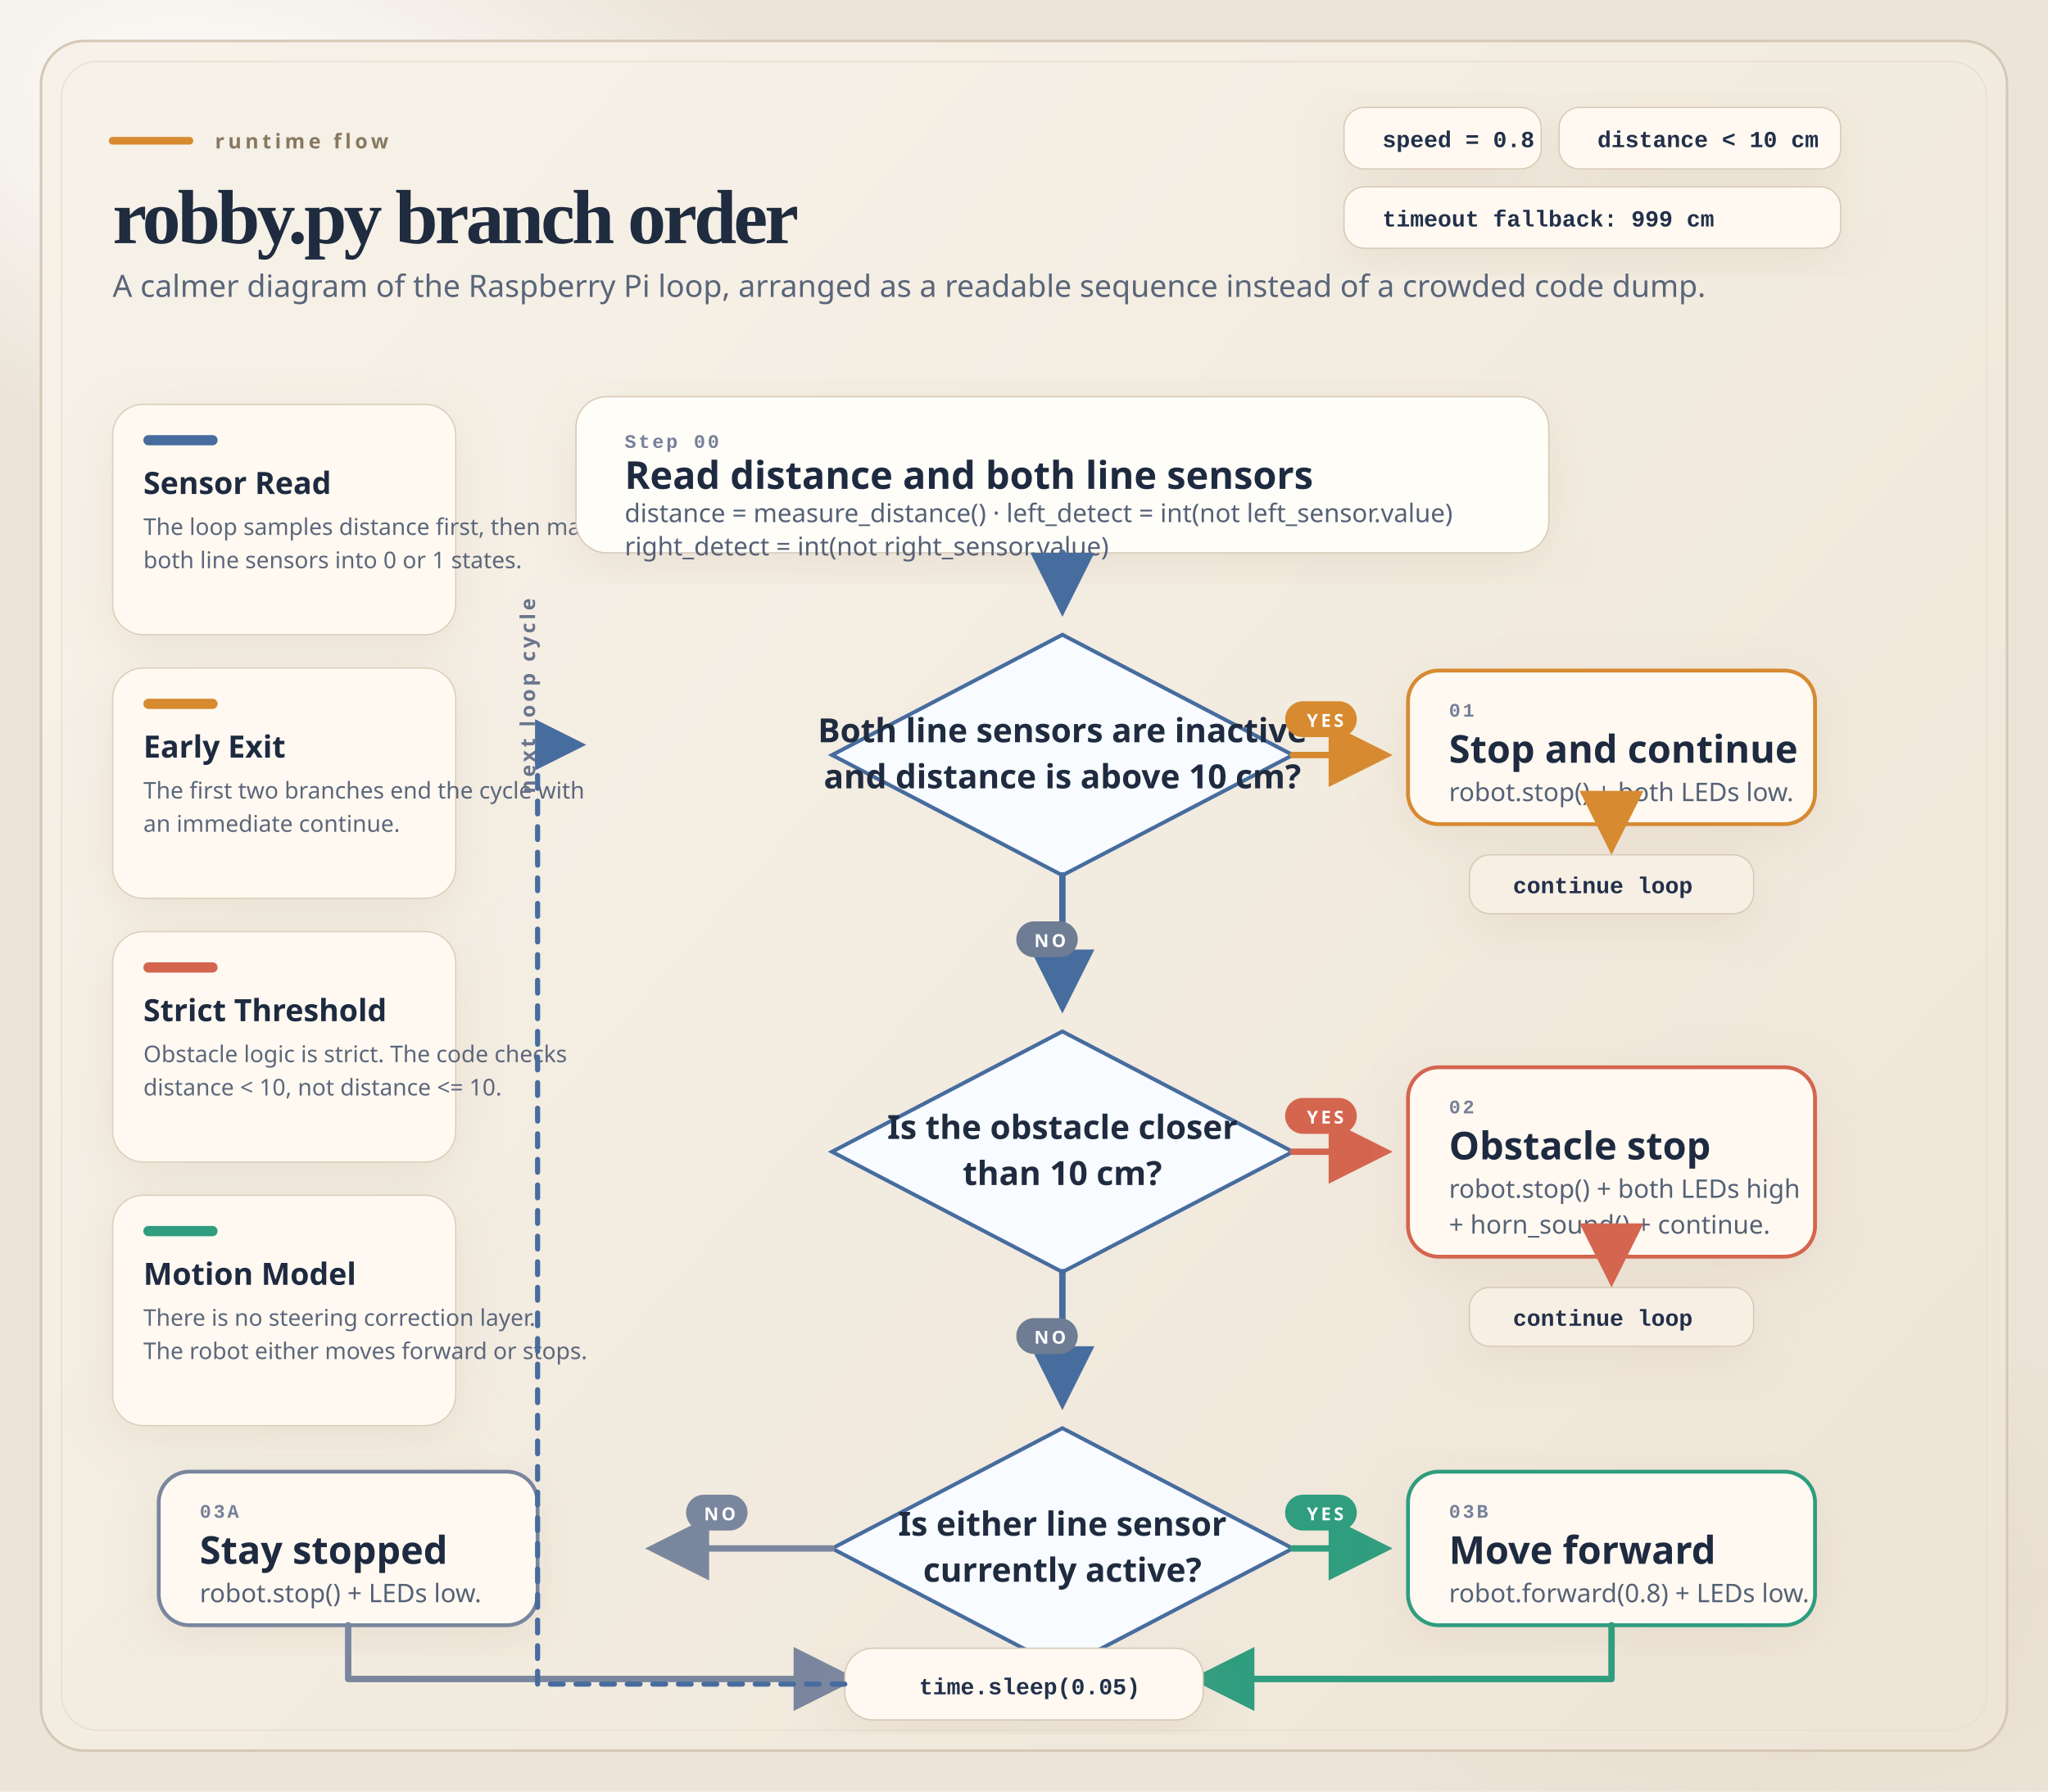
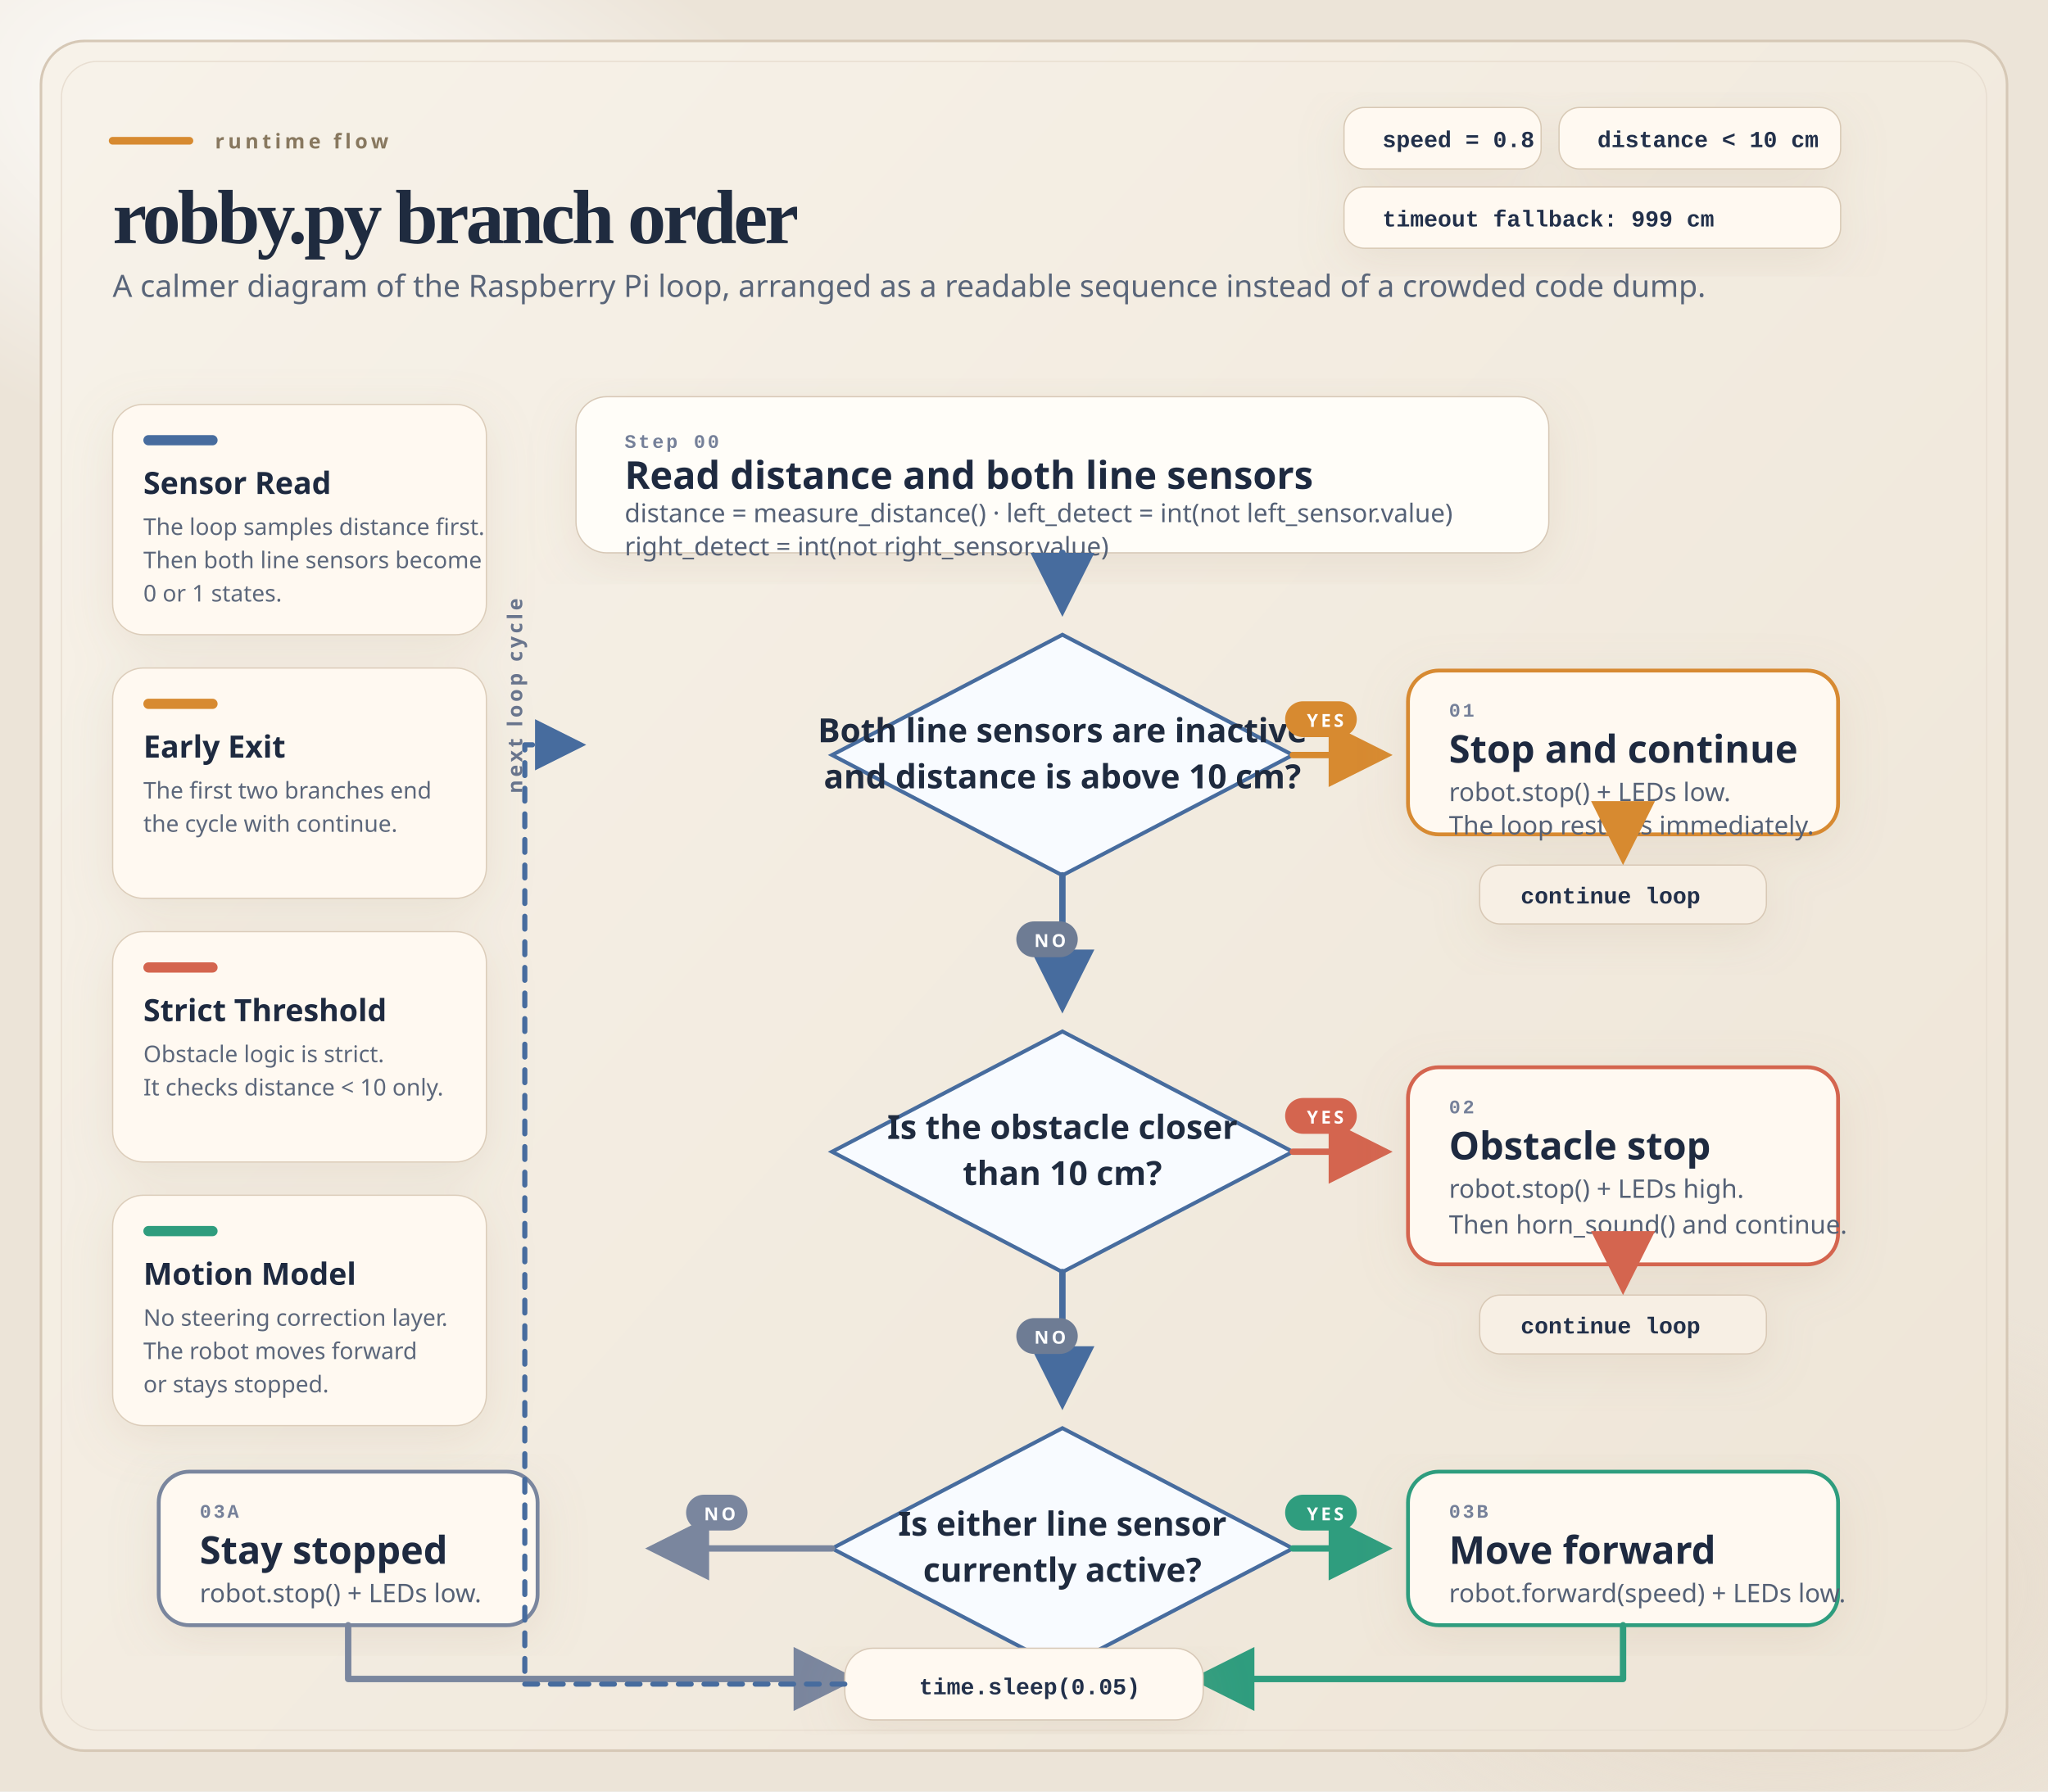
<svg xmlns="http://www.w3.org/2000/svg" width="1600" height="1400" viewBox="0 0 1600 1400" fill="none">
  <defs>
    <linearGradient id="paper" x1="64" y1="54" x2="1518" y2="1346" gradientUnits="userSpaceOnUse">
      <stop stop-color="#F7F2E9" />
      <stop offset="1" stop-color="#EEE5D7" />
    </linearGradient>
    <radialGradient id="washA" cx="0" cy="0" r="1" gradientUnits="userSpaceOnUse" gradientTransform="translate(220 120) rotate(21) scale(520 260)">
      <stop stop-color="#FFFFFF" />
      <stop offset="1" stop-color="#FFFFFF" stop-opacity="0" />
    </radialGradient>
    <radialGradient id="washB" cx="0" cy="0" r="1" gradientUnits="userSpaceOnUse" gradientTransform="translate(1390 1240) rotate(180) scale(380 240)">
      <stop stop-color="#E6DACA" />
      <stop offset="1" stop-color="#E6DACA" stop-opacity="0" />
    </radialGradient>
    <filter id="cardShadow" x="-20%" y="-20%" width="140%" height="140%" color-interpolation-filters="sRGB">
      <feDropShadow dx="0" dy="10" stdDeviation="18" flood-color="#BCA98F" flood-opacity="0.18" />
    </filter>
    <marker id="arrowNavy" viewBox="0 0 10 10" refX="8" refY="5" markerWidth="10" markerHeight="10" orient="auto-start-reverse">
      <path d="M0 0L10 5L0 10V0Z" fill="#476C9E" />
    </marker>
    <marker id="arrowAmber" viewBox="0 0 10 10" refX="8" refY="5" markerWidth="10" markerHeight="10" orient="auto-start-reverse">
      <path d="M0 0L10 5L0 10V0Z" fill="#D78A30" />
    </marker>
    <marker id="arrowCoral" viewBox="0 0 10 10" refX="8" refY="5" markerWidth="10" markerHeight="10" orient="auto-start-reverse">
      <path d="M0 0L10 5L0 10V0Z" fill="#D4654F" />
    </marker>
    <marker id="arrowMint" viewBox="0 0 10 10" refX="8" refY="5" markerWidth="10" markerHeight="10" orient="auto-start-reverse">
      <path d="M0 0L10 5L0 10V0Z" fill="#2F9D7E" />
    </marker>
    <marker id="arrowSlate" viewBox="0 0 10 10" refX="8" refY="5" markerWidth="10" markerHeight="10" orient="auto-start-reverse">
      <path d="M0 0L10 5L0 10V0Z" fill="#7A869E" />
    </marker>
    <style>
      .eyebrow { fill: #88785F; font-family: "Trebuchet MS", "Segoe UI", sans-serif; font-size: 16px; font-weight: 700; letter-spacing: 0.18em; text-transform: uppercase; }
      .title { fill: #1F2B3F; font-family: Georgia, "Times New Roman", serif; font-size: 60px; font-weight: 700; letter-spacing: -0.04em; }
      .subtitle { fill: #596579; font-family: "Trebuchet MS", "Segoe UI", sans-serif; font-size: 24px; }
      .label { fill: #758099; font-family: "Courier New", monospace; font-size: 15px; font-weight: 700; letter-spacing: 0.12em; }
      .cardTitle { fill: #1E2A40; font-family: "Trebuchet MS", "Segoe UI", sans-serif; font-size: 30px; font-weight: 700; }
      .cardBody { fill: #556176; font-family: "Trebuchet MS", "Segoe UI", sans-serif; font-size: 20px; }
      .sideTitle { fill: #1E2A40; font-family: "Trebuchet MS", "Segoe UI", sans-serif; font-size: 24px; font-weight: 700; }
      .sideBody { fill: #5C677B; font-family: "Trebuchet MS", "Segoe UI", sans-serif; font-size: 18px; }
      .diamondText { fill: #1F2B3F; font-family: "Trebuchet MS", "Segoe UI", sans-serif; font-size: 26px; font-weight: 700; text-anchor: middle; }
      .chipText { fill: #22304A; font-family: "Courier New", monospace; font-size: 18px; font-weight: 700; }
      .branch { fill: #FFFFFF; font-family: "Trebuchet MS", "Segoe UI", sans-serif; font-size: 14px; font-weight: 700; letter-spacing: 0.16em; text-transform: uppercase; }
      .loopText { fill: #69758D; font-family: "Trebuchet MS", "Segoe UI", sans-serif; font-size: 16px; font-weight: 700; letter-spacing: 0.15em; text-transform: uppercase; }
    </style>
  </defs>
  <rect width="1600" height="1400" fill="#ECE4D8" />
  <rect width="1600" height="1400" fill="url(#washA)" />
  <rect width="1600" height="1400" fill="url(#washB)" />
  <rect x="32" y="32" width="1536" height="1336" rx="34" fill="url(#paper)" stroke="#D6C8B6" stroke-width="2" />
  <rect x="48" y="48" width="1504" height="1304" rx="28" stroke="#E8DED1" />
  <path d="M88 110H148" stroke="#D78A30" stroke-width="6" stroke-linecap="round" />
  <text x="168" y="116" class="eyebrow">runtime flow</text>
  <text x="88" y="190" class="title">robby.py branch order</text>
  <text x="88" y="232" class="subtitle">A calmer diagram of the Raspberry Pi loop, arranged as a readable sequence instead of a crowded code dump.</text>
  <g filter="url(#cardShadow)">
    <rect x="1050" y="84" width="154" height="48" rx="16" fill="#FFF9F1" stroke="#D8C9B5" />
    <rect x="1218" y="84" width="220" height="48" rx="16" fill="#FFF9F1" stroke="#D8C9B5" />
    <rect x="1050" y="146" width="388" height="48" rx="16" fill="#FFF9F1" stroke="#D8C9B5" />
  </g>
  <text x="1080" y="115" class="chipText">speed = 0.8</text>
  <text x="1248" y="115" class="chipText">distance &lt; 10 cm</text>
  <text x="1080" y="177" class="chipText">timeout fallback: 999 cm</text>
  <g filter="url(#cardShadow)">
-     <rect x="88" y="316" width="268" height="180" rx="24" fill="#FFF9F1" stroke="#DCCDBA" />
-     <rect x="88" y="522" width="268" height="180" rx="24" fill="#FFF9F1" stroke="#DCCDBA" />
-     <rect x="88" y="728" width="268" height="180" rx="24" fill="#FFF9F1" stroke="#DCCDBA" />
-     <rect x="88" y="934" width="268" height="180" rx="24" fill="#FFF9F1" stroke="#DCCDBA" />
+     <rect x="88" y="316" width="292" height="180" rx="24" fill="#FFF9F1" stroke="#DCCDBA" />
+     <rect x="88" y="522" width="292" height="180" rx="24" fill="#FFF9F1" stroke="#DCCDBA" />
+     <rect x="88" y="728" width="292" height="180" rx="24" fill="#FFF9F1" stroke="#DCCDBA" />
+     <rect x="88" y="934" width="292" height="180" rx="24" fill="#FFF9F1" stroke="#DCCDBA" />
  </g>
  <rect x="112" y="340" width="58" height="8" rx="4" fill="#476C9E" />
  <text x="112" y="386" class="sideTitle">Sensor Read</text>
-   <text x="112" y="418" class="sideBody">The loop samples distance first, then maps</text>
-   <text x="112" y="444" class="sideBody">both line sensors into 0 or 1 states.</text>
+   <text x="112" y="418" class="sideBody">The loop samples distance first.</text>
+   <text x="112" y="444" class="sideBody">Then both line sensors become</text>
+   <text x="112" y="470" class="sideBody">0 or 1 states.</text>
  <rect x="112" y="546" width="58" height="8" rx="4" fill="#D78A30" />
  <text x="112" y="592" class="sideTitle">Early Exit</text>
-   <text x="112" y="624" class="sideBody">The first two branches end the cycle with</text>
-   <text x="112" y="650" class="sideBody">an immediate continue.</text>
+   <text x="112" y="624" class="sideBody">The first two branches end</text>
+   <text x="112" y="650" class="sideBody">the cycle with continue.</text>
  <rect x="112" y="752" width="58" height="8" rx="4" fill="#D4654F" />
  <text x="112" y="798" class="sideTitle">Strict Threshold</text>
-   <text x="112" y="830" class="sideBody">Obstacle logic is strict. The code checks</text>
-   <text x="112" y="856" class="sideBody">distance &lt; 10, not distance &lt;= 10.</text>
+   <text x="112" y="830" class="sideBody">Obstacle logic is strict.</text>
+   <text x="112" y="856" class="sideBody">It checks distance &lt; 10 only.</text>
  <rect x="112" y="958" width="58" height="8" rx="4" fill="#2F9D7E" />
  <text x="112" y="1004" class="sideTitle">Motion Model</text>
-   <text x="112" y="1036" class="sideBody">There is no steering correction layer.</text>
-   <text x="112" y="1062" class="sideBody">The robot either moves forward or stops.</text>
+   <text x="112" y="1036" class="sideBody">No steering correction layer.</text>
+   <text x="112" y="1062" class="sideBody">The robot moves forward</text>
+   <text x="112" y="1088" class="sideBody">or stays stopped.</text>
  <g filter="url(#cardShadow)">
    <rect x="450" y="310" width="760" height="122" rx="24" fill="#FFFDF8" stroke="#D7C8B6" />
  </g>
  <text x="488" y="350" class="label">Step 00</text>
  <text x="488" y="382" class="cardTitle">Read distance and both line sensors</text>
  <text x="488" y="408" class="cardBody">distance = measure_distance() · left_detect = int(not left_sensor.value)</text>
  <text x="488" y="434" class="cardBody">right_detect = int(not right_sensor.value)</text>
  <path d="M830 432V472" stroke="#476C9E" stroke-width="5" stroke-linecap="round" marker-end="url(#arrowNavy)" />
  <polygon points="830,496 1010,590 830,684 650,590" fill="#F8FBFF" stroke="#476C9E" stroke-width="3" />
  <text x="830" y="580" class="diamondText">Both line sensors are inactive</text>
  <text x="830" y="616" class="diamondText">and distance is above 10 cm?</text>
  <path d="M1010 590H1078" stroke="#D78A30" stroke-width="5" stroke-linecap="round" marker-end="url(#arrowAmber)" />
  <rect x="1004" y="548" width="56" height="28" rx="14" fill="#D78A30" />
  <text x="1021" y="568" class="branch">YES</text>
  <g filter="url(#cardShadow)">
-     <rect x="1100" y="524" width="318" height="120" rx="24" fill="#FFF9F1" stroke="#D78A30" stroke-width="3" />
-     <rect x="1148" y="668" width="222" height="46" rx="16" fill="#F7EFE4" stroke="#D8C8B5" />
+     <rect x="1100" y="524" width="336" height="128" rx="24" fill="#FFF9F1" stroke="#D78A30" stroke-width="3" />
+     <rect x="1156" y="676" width="224" height="46" rx="16" fill="#F7EFE4" stroke="#D8C8B5" />
  </g>
  <text x="1132" y="560" class="label">01</text>
  <text x="1132" y="596" class="cardTitle">Stop and continue</text>
-   <text x="1132" y="626" class="cardBody">robot.stop() + both LEDs low.</text>
-   <text x="1182" y="698" class="chipText">continue loop</text>
-   <path d="M1259 644V658" stroke="#D78A30" stroke-width="5" stroke-linecap="round" marker-end="url(#arrowAmber)" />
+   <text x="1132" y="626" class="cardBody">robot.stop() + LEDs low.</text>
+   <text x="1132" y="652" class="cardBody">The loop restarts immediately.</text>
+   <text x="1188" y="706" class="chipText">continue loop</text>
+   <path d="M1268 652V666" stroke="#D78A30" stroke-width="5" stroke-linecap="round" marker-end="url(#arrowAmber)" />
  <path d="M830 684V782" stroke="#476C9E" stroke-width="5" stroke-linecap="round" marker-end="url(#arrowNavy)" />
  <rect x="794" y="720" width="48" height="28" rx="14" fill="#6E7C94" />
  <text x="808" y="740" class="branch">NO</text>
  <polygon points="830,806 1010,900 830,994 650,900" fill="#F8FBFF" stroke="#476C9E" stroke-width="3" />
  <text x="830" y="890" class="diamondText">Is the obstacle closer</text>
  <text x="830" y="926" class="diamondText">than 10 cm?</text>
  <path d="M1010 900H1078" stroke="#D4654F" stroke-width="5" stroke-linecap="round" marker-end="url(#arrowCoral)" />
  <rect x="1004" y="858" width="56" height="28" rx="14" fill="#D4654F" />
  <text x="1021" y="878" class="branch">YES</text>
  <g filter="url(#cardShadow)">
-     <rect x="1100" y="834" width="318" height="148" rx="24" fill="#FFF9F1" stroke="#D4654F" stroke-width="3" />
-     <rect x="1148" y="1006" width="222" height="46" rx="16" fill="#F7EFE4" stroke="#D8C8B5" />
+     <rect x="1100" y="834" width="336" height="154" rx="24" fill="#FFF9F1" stroke="#D4654F" stroke-width="3" />
+     <rect x="1156" y="1012" width="224" height="46" rx="16" fill="#F7EFE4" stroke="#D8C8B5" />
  </g>
  <text x="1132" y="870" class="label">02</text>
  <text x="1132" y="906" class="cardTitle">Obstacle stop</text>
-   <text x="1132" y="936" class="cardBody">robot.stop() + both LEDs high</text>
-   <text x="1132" y="964" class="cardBody">+ horn_sound() + continue.</text>
-   <text x="1182" y="1036" class="chipText">continue loop</text>
-   <path d="M1259 982V996" stroke="#D4654F" stroke-width="5" stroke-linecap="round" marker-end="url(#arrowCoral)" />
+   <text x="1132" y="936" class="cardBody">robot.stop() + LEDs high.</text>
+   <text x="1132" y="964" class="cardBody">Then horn_sound() and continue.</text>
+   <text x="1188" y="1042" class="chipText">continue loop</text>
+   <path d="M1268 988V1002" stroke="#D4654F" stroke-width="5" stroke-linecap="round" marker-end="url(#arrowCoral)" />
  <path d="M830 994V1092" stroke="#476C9E" stroke-width="5" stroke-linecap="round" marker-end="url(#arrowNavy)" />
  <rect x="794" y="1030" width="48" height="28" rx="14" fill="#6E7C94" />
  <text x="808" y="1050" class="branch">NO</text>
  <polygon points="830,1116 1010,1210 830,1304 650,1210" fill="#F8FBFF" stroke="#476C9E" stroke-width="3" />
  <text x="830" y="1200" class="diamondText">Is either line sensor</text>
  <text x="830" y="1236" class="diamondText">currently active?</text>
  <path d="M1010 1210H1078" stroke="#2F9D7E" stroke-width="5" stroke-linecap="round" marker-end="url(#arrowMint)" />
  <rect x="1004" y="1168" width="56" height="28" rx="14" fill="#2F9D7E" />
  <text x="1021" y="1188" class="branch">YES</text>
  <path d="M650 1210H514" stroke="#7A869E" stroke-width="5" stroke-linecap="round" marker-end="url(#arrowSlate)" />
  <rect x="536" y="1168" width="48" height="28" rx="14" fill="#7A869E" />
  <text x="550" y="1188" class="branch">NO</text>
  <g filter="url(#cardShadow)">
    <rect x="124" y="1150" width="296" height="120" rx="24" fill="#FFF9F1" stroke="#7A869E" stroke-width="3" />
  </g>
  <text x="156" y="1186" class="label">03A</text>
  <text x="156" y="1222" class="cardTitle">Stay stopped</text>
  <text x="156" y="1252" class="cardBody">robot.stop() + LEDs low.</text>
  <g filter="url(#cardShadow)">
-     <rect x="1100" y="1150" width="318" height="120" rx="24" fill="#FFF9F1" stroke="#2F9D7E" stroke-width="3" />
+     <rect x="1100" y="1150" width="336" height="120" rx="24" fill="#FFF9F1" stroke="#2F9D7E" stroke-width="3" />
  </g>
  <text x="1132" y="1186" class="label">03B</text>
  <text x="1132" y="1222" class="cardTitle">Move forward</text>
-   <text x="1132" y="1252" class="cardBody">robot.forward(0.8) + LEDs low.</text>
+   <text x="1132" y="1252" class="cardBody">robot.forward(speed) + LEDs low.</text>
  <path d="M272 1270V1312H660" stroke="#7A869E" stroke-width="5" stroke-linecap="round" stroke-linejoin="round" marker-end="url(#arrowSlate)" />
-   <path d="M1259 1270V1312H940" stroke="#2F9D7E" stroke-width="5" stroke-linecap="round" stroke-linejoin="round" marker-end="url(#arrowMint)" />
+   <path d="M1268 1270V1312H940" stroke="#2F9D7E" stroke-width="5" stroke-linecap="round" stroke-linejoin="round" marker-end="url(#arrowMint)" />
  <g filter="url(#cardShadow)">
    <rect x="660" y="1288" width="280" height="56" rx="22" fill="#FFF9F1" stroke="#D7C8B6" />
  </g>
  <text x="718" y="1324" class="chipText">time.sleep(0.05)</text>
-   <path d="M660 1316H420V582H450" stroke="#476C9E" stroke-width="4" stroke-linecap="round" stroke-linejoin="round" stroke-dasharray="10 10" marker-end="url(#arrowNavy)" />
-   <text x="418" y="620" class="loopText" transform="rotate(-90 418 620)">next loop cycle</text>
+   <path d="M660 1316H410V582H450" stroke="#476C9E" stroke-width="4" stroke-linecap="round" stroke-linejoin="round" stroke-dasharray="10 10" marker-end="url(#arrowNavy)" />
+   <text x="408" y="620" class="loopText" transform="rotate(-90 408 620)">next loop cycle</text>
</svg>
